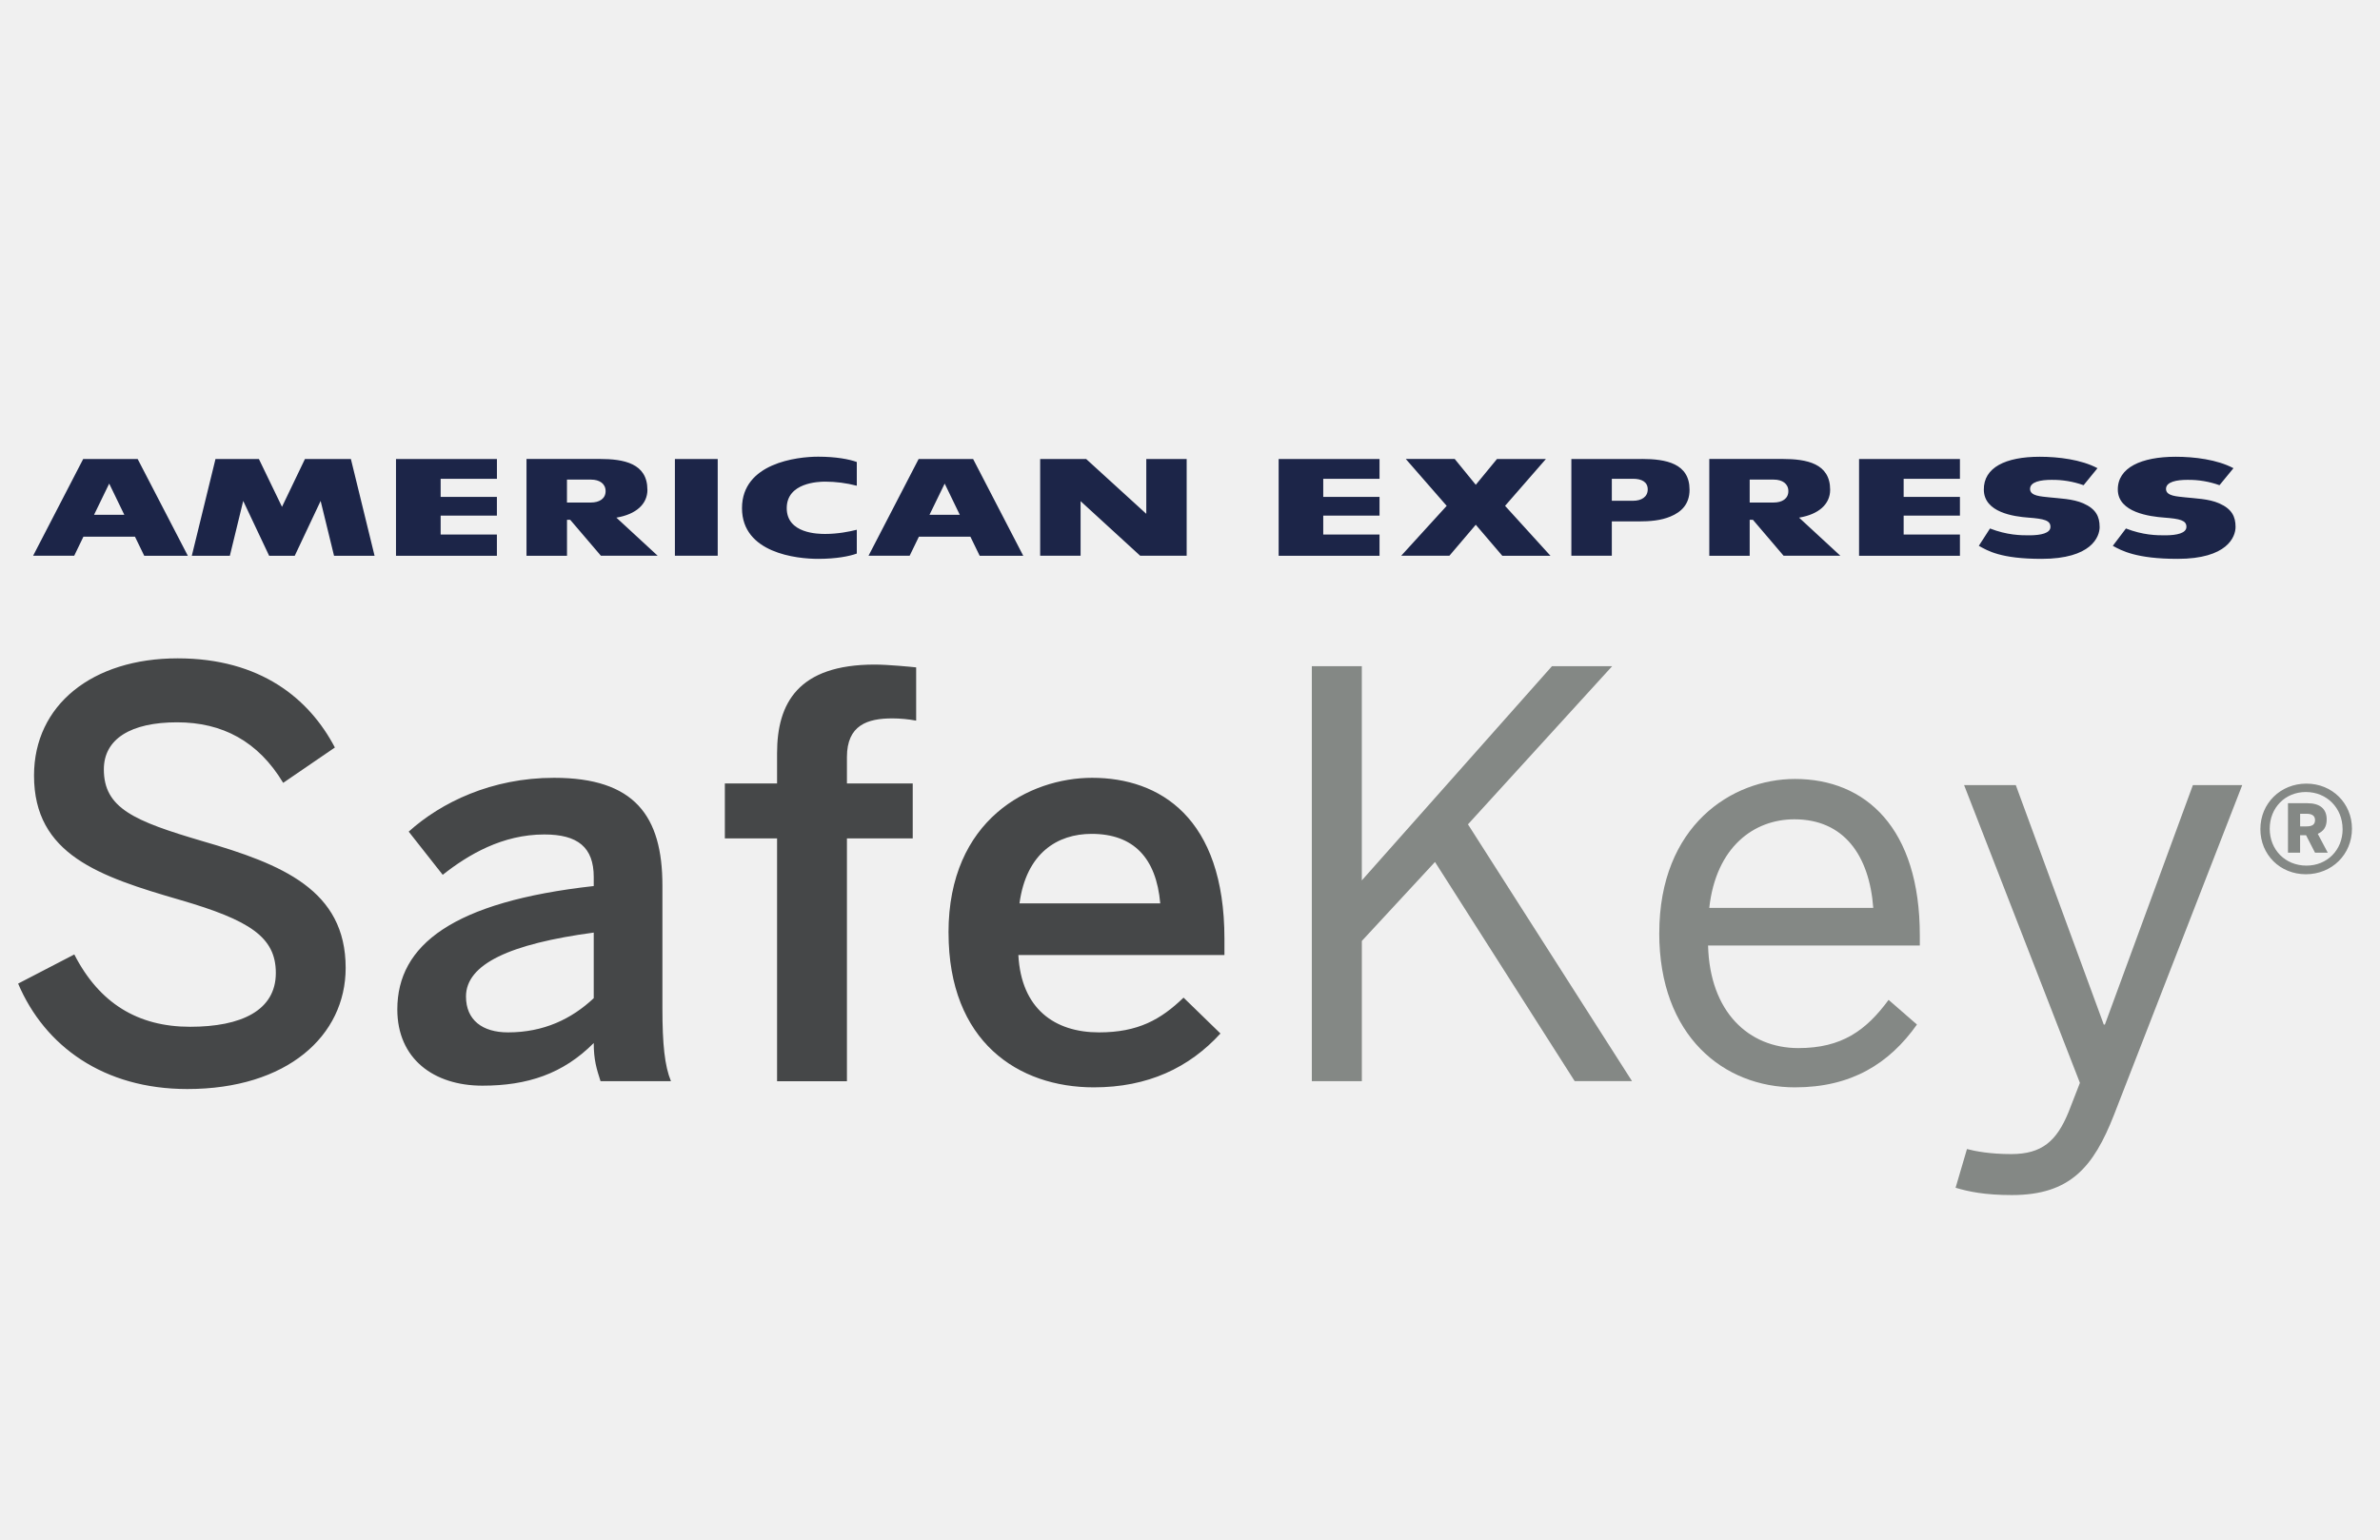
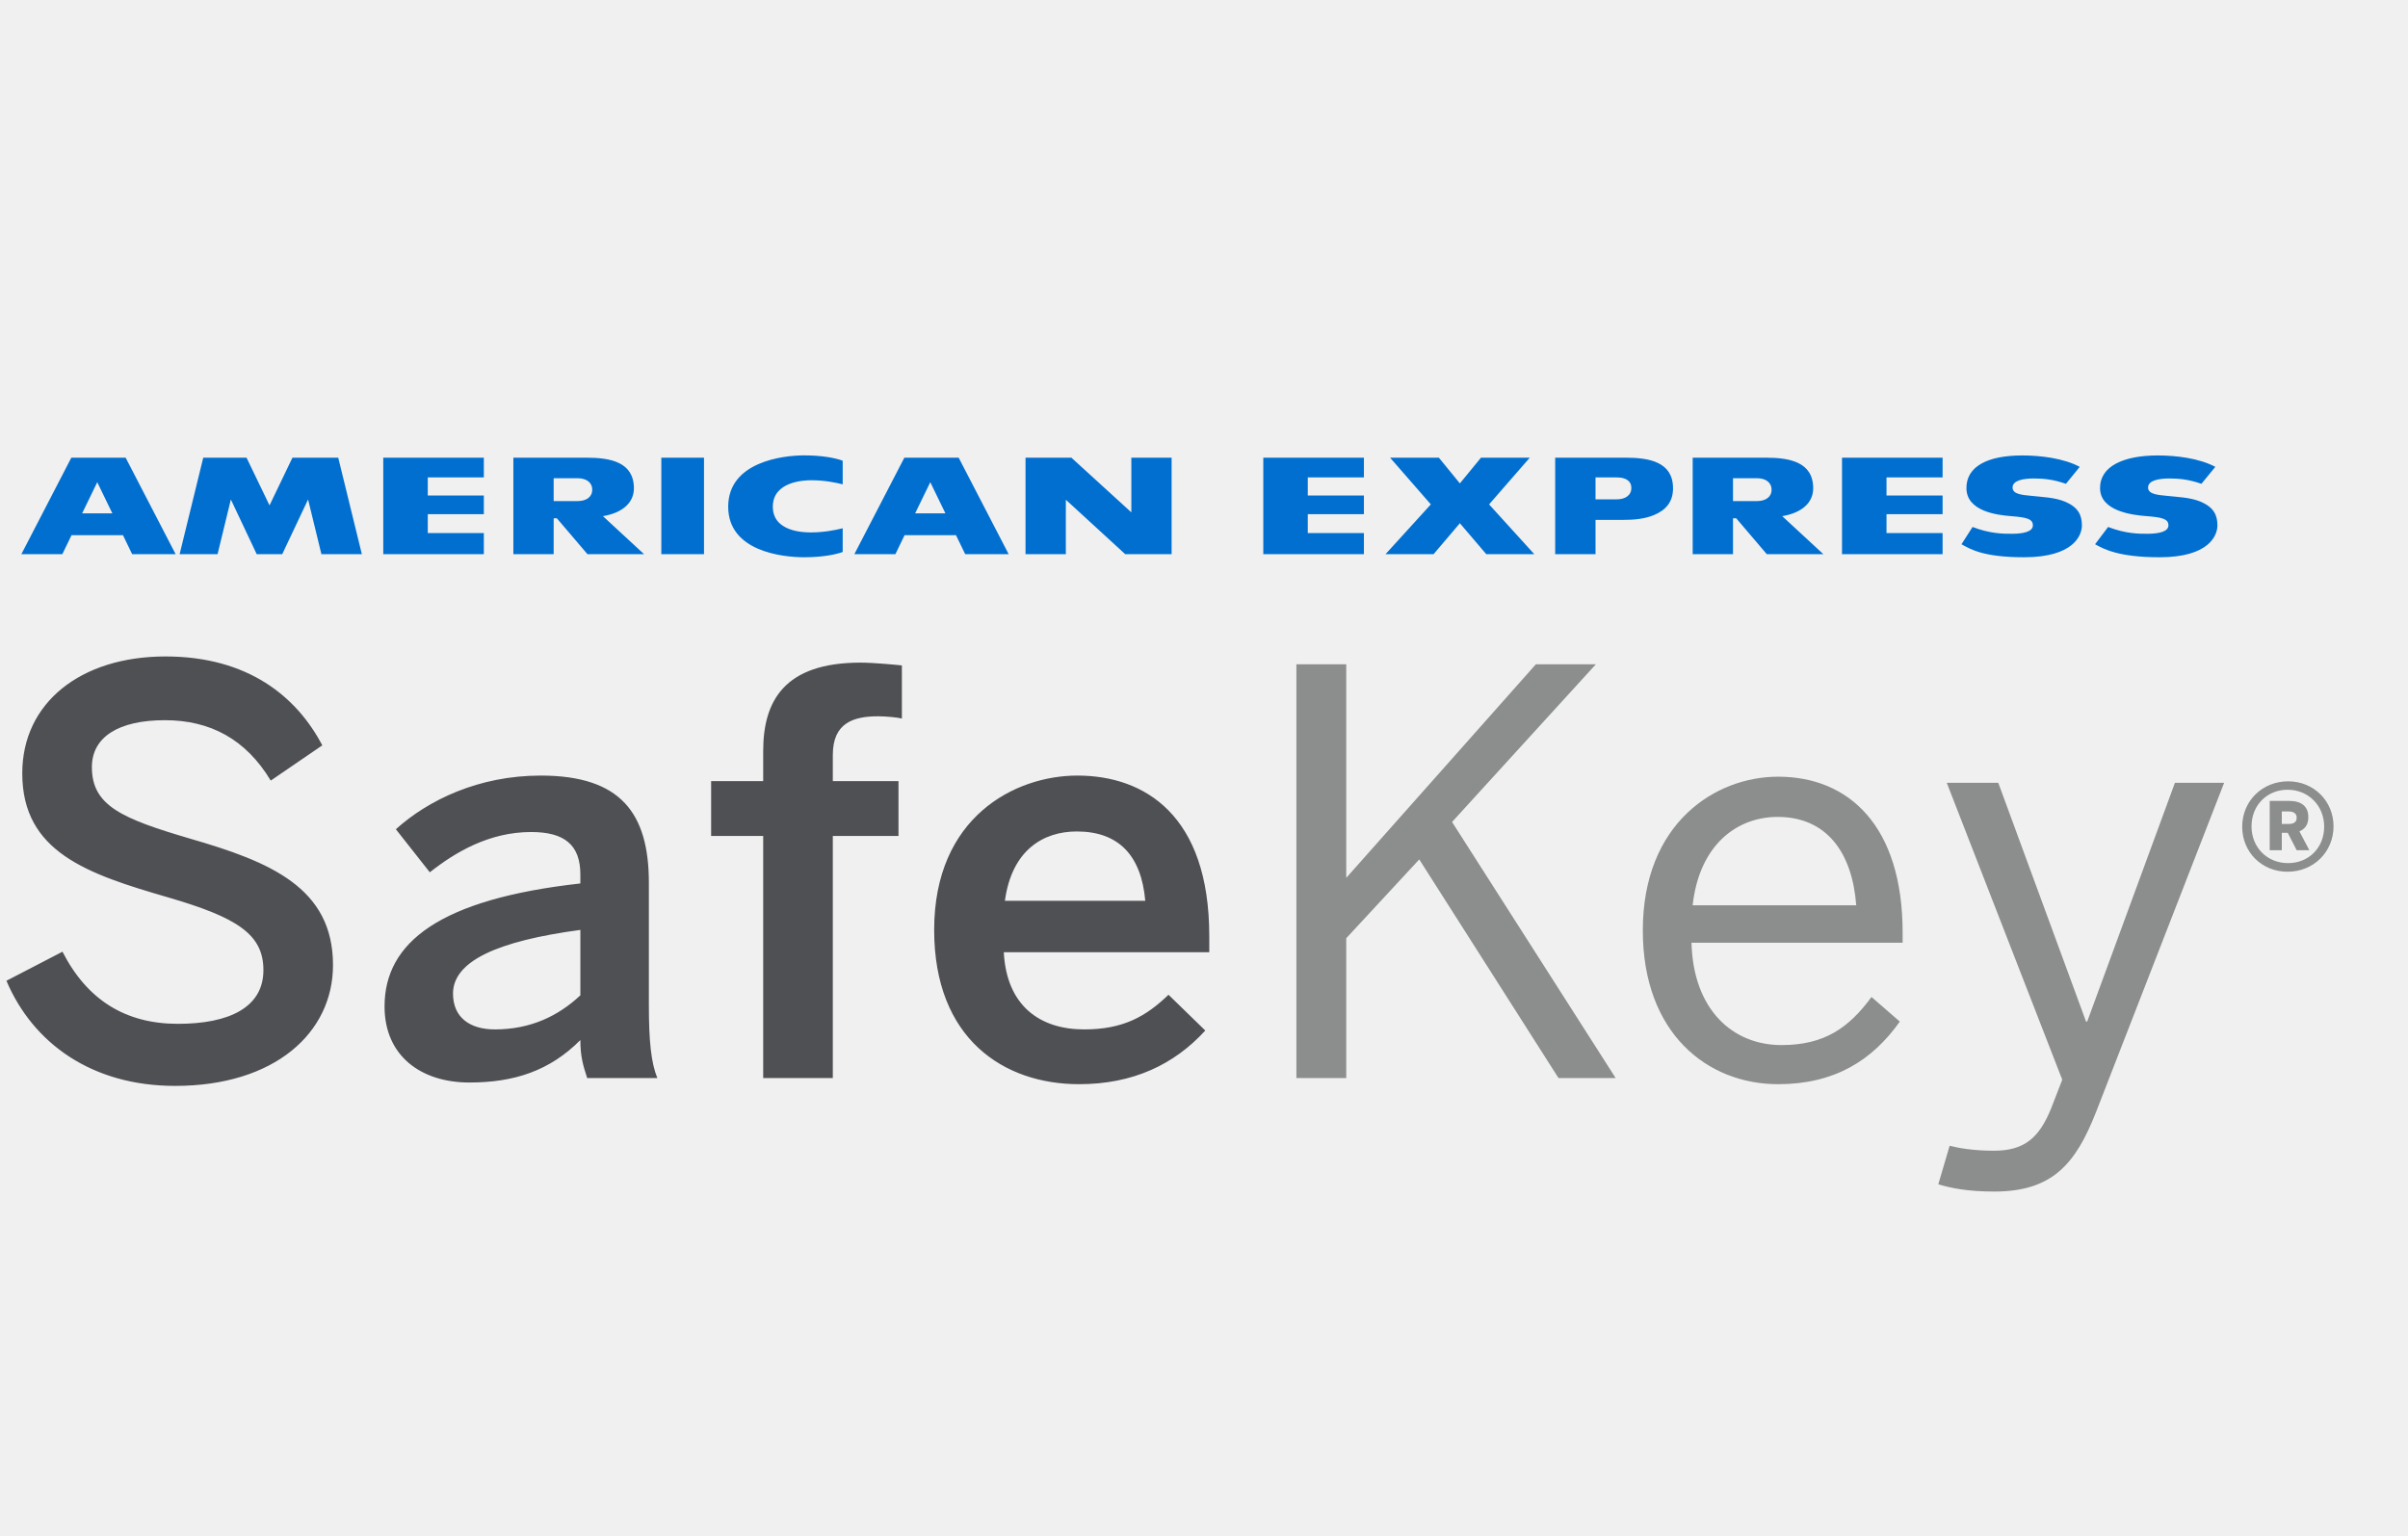
- <svg xmlns="http://www.w3.org/2000/svg" width="68" height="44" fill="none">
-   <g clip-path="url(#clip0)" fill-rule="evenodd" clip-rule="evenodd">
-     <path d="M33.15 25.817c-.113-1.297-.761-1.987-1.962-1.987-.973 0-1.865.545-2.06 1.987h4.023zm-6.05.834c0-3.238 2.32-4.423 4.104-4.423 1.93 0 3.78 1.137 3.78 4.599v.465h-5.888c.081 1.538 1.038 2.211 2.303 2.211 1.12 0 1.768-.368 2.417-.993l1.054 1.025c-.892.978-2.076 1.539-3.617 1.539-2.157 0-4.152-1.298-4.152-4.423zm-4.898 4.246V23.96H20.71v-1.571h1.492v-.865c0-1.426.6-2.532 2.79-2.532.373 0 1.038.064 1.184.08v1.522a3.76 3.76 0 00-.681-.064c-.713 0-1.297.193-1.297 1.106v.753h1.88v1.57h-1.88v6.94h-1.996zm-5.238-2.371v-1.875c-2.385.32-3.65.897-3.65 1.827 0 .673.47 1.025 1.2 1.025 1.023 0 1.817-.384 2.45-.977zm-5.612.32c0-1.843 1.59-3.077 5.612-3.525v-.257c0-.849-.454-1.217-1.411-1.217-1.2 0-2.174.577-2.904 1.153l-.972-1.234c.924-.833 2.367-1.538 4.152-1.538 2.303 0 3.097 1.09 3.097 3.077v3.51c0 1.025.065 1.65.244 2.082h-2.012c-.113-.352-.194-.608-.194-1.09-.876.882-1.898 1.219-3.18 1.219-1.394 0-2.432-.77-2.432-2.18zM.518 28.109l1.605-.833c.713 1.394 1.816 2.067 3.309 2.067 1.46 0 2.449-.465 2.449-1.538 0-1.026-.746-1.507-2.725-2.084-2.32-.673-4.184-1.297-4.184-3.557 0-2.02 1.67-3.35 4.103-3.35 2.368 0 3.763 1.154 4.493 2.548l-1.477 1.01c-.713-1.186-1.735-1.73-3.032-1.73-1.33 0-2.092.48-2.092 1.345 0 1.107.859 1.475 2.821 2.052 2.271.657 4.088 1.394 4.088 3.621 0 1.94-1.671 3.462-4.525 3.462-2.384 0-4.071-1.218-4.833-3.013z" fill="#454748" />
-     <path d="M65.904 23.616c.154 0 .24-.05.24-.18 0-.123-.086-.18-.24-.18h-.186v.36h.186zm-.533-.662h.556c.347 0 .55.152.55.465 0 .22-.096.337-.255.41l.285.538h-.364l-.256-.499h-.17v.5h-.346v-1.414zm1.56.74c0-.6-.447-1.06-1.05-1.06-.59 0-1.032.449-1.032 1.049 0 .6.442 1.054 1.05 1.054.59 0 1.033-.443 1.033-1.043zm-2.349 0c0-.734.573-1.3 1.317-1.3.732 0 1.3.56 1.3 1.289 0 .734-.573 1.301-1.318 1.301-.737 0-1.299-.56-1.299-1.29zm-8.708 10.249l.325-1.106c.243.064.665.144 1.265.144.876 0 1.297-.369 1.638-1.202l.324-.833-3.309-8.51h1.477l2.514 6.843h.032l2.514-6.843h1.41L60.4 31.86c-.584 1.49-1.25 2.292-2.92 2.292-.762 0-1.232-.096-1.606-.209zm-2.352-7.997c-.113-1.507-.843-2.532-2.254-2.532-1.152 0-2.238.785-2.432 2.532h4.686zm-6.114.72c0-3.076 2.076-4.405 3.876-4.405 2.028 0 3.568 1.41 3.568 4.47v.289h-6.05c.049 1.907 1.168 2.932 2.58 2.932 1.232 0 1.93-.497 2.578-1.378l.81.705c-.794 1.122-1.88 1.795-3.486 1.795-2.027 0-3.877-1.459-3.877-4.407zm-9.927 4.232V19.038h1.428v6.122l5.433-6.122h1.72l-4.12 4.52 4.687 7.338h-1.638L41 24.633 38.91 26.89v4.007H37.48z" fill="#848885" />
-     <path d="M46.66 14.311h-.608v-.628h.61c.242 0 .416.088.416.303s-.18.325-.419.325zm.25-1.194h-2.014v2.765h1.156v-.981h.755c.35 0 .648-.027.92-.14.315-.13.546-.356.546-.765 0-.754-.673-.88-1.362-.88zm-10.377 0h2.882v.566h-1.608v.518h1.608v.535h-1.608v.54h1.608v.607h-2.882v-2.766zm-9.976 1.595l.434-.892.432.892h-.866zm-.31-1.595l-1.432 2.765h1.175l.264-.544h1.472l.265.545h1.245l-1.433-2.766h-1.555zm6.504 0h1.154v2.765h-1.328l-1.703-1.56v1.56h-1.155v-2.765h1.314l1.718 1.567v-1.567zm17.925 1.244h-.685v-.655h.688c.244 0 .417.116.417.33 0 .216-.179.325-.42.325zm1.614-.365c0-.754-.672-.88-1.36-.88h-2.093v2.767h1.154v-1.028h.093l.876 1.027h1.622l-1.18-1.089c.567-.095.888-.388.888-.797zm11.583 1.062c0 .282-.233.913-1.657.913-1.173 0-1.6-.234-1.85-.373l.375-.495c.49.19.873.198 1.151.195.298-.004.574-.058.577-.239.004-.188-.184-.233-.63-.267-.415-.031-1.323-.145-1.33-.796-.007-.634.674-.943 1.654-.943.532 0 1.187.08 1.65.327l-.399.486a2.612 2.612 0 00-.917-.153c-.301 0-.611.053-.611.26 0 .206.32.213.548.24.293.033.67.039.973.172.362.16.466.38.466.673zm-3.883 0c0 .282-.235.913-1.66.913-1.17 0-1.542-.234-1.792-.373l.319-.495c.49.19.874.198 1.152.195.297-.004.574-.058.575-.239.004-.188-.184-.233-.631-.267-.413-.031-1.266-.145-1.272-.796-.008-.634.617-.943 1.599-.943.53 0 1.186.08 1.648.327l-.397.486a2.625 2.625 0 00-.918-.153c-.302 0-.611.053-.611.26 0 .206.32.213.549.24.292.033.668.039.973.172.362.16.465.38.465.673zm-6.874-1.941h2.882v.566H54.39v.518h1.608v.535H54.39v.54h1.608v.607h-2.882v-2.766zm-10.114 1.339l1.297 1.427h-1.376l-.758-.887-.754.886h-1.377l1.3-1.426-1.169-1.34h1.398l.602.738.606-.737h1.398l-1.167 1.339zm-32.977-1.34l.677 2.767H9.544l-.383-1.568-.74 1.568H7.69l-.741-1.568-.382 1.568H5.48l.677-2.766h1.24l.66 1.367.656-1.367h1.312zm-7.338 1.596l.433-.892.432.892h-.865zm-.31-1.595L.946 15.882H2.12l.263-.544h1.474l.264.545h1.246l-1.434-2.766H2.378zm8.938 0h2.883v.566H12.59v.518h1.607v.535H12.59v.54h1.607v.607h-2.883v-2.766zm7.968 2.765h1.223v-2.765h-1.223v2.765zm4.091-2.831c.514 0 .896.074 1.106.152v.678a3.616 3.616 0 00-.904-.117c-.193 0-1.098.029-1.098.758 0 .73.905.737 1.098.737.355 0 .69-.065.904-.12v.68c-.21.078-.592.152-1.105.152-.605 0-2.175-.162-2.175-1.449 0-1.287 1.57-1.471 2.175-1.471zm-6.49 1.31h-.685v-.655h.688c.242 0 .416.116.416.33 0 .216-.18.325-.42.325zm1.613-.365c0-.754-.672-.88-1.36-.88h-2.094v2.767H16.2v-1.028h.092l.877 1.027h1.622l-1.18-1.089c.565-.095.887-.388.887-.797z" fill="#1C2548" />
-   </g>
-   <defs>
-     <clipPath id="clip0">
-       <path fill="#fff" transform="translate(.334)" d="M0 0h67.1v44H0z" />
-     </clipPath>
-   </defs>
+ <svg xmlns="http://www.w3.org/2000/svg" width="69" height="44" viewBox="0 0 69 44" fill="none">
+   <path fill-rule="evenodd" clip-rule="evenodd" d="M32.817 25.817C32.704 24.519 32.055 23.83 30.855 23.83C29.882 23.83 28.99 24.375 28.795 25.817H32.817ZM26.768 26.651C26.768 23.413 29.087 22.228 30.871 22.228C32.801 22.228 34.651 23.365 34.651 26.827V27.291H28.763C28.844 28.83 29.801 29.503 31.066 29.503C32.185 29.503 32.834 29.134 33.483 28.51L34.537 29.535C33.644 30.513 32.461 31.073 30.92 31.073C28.763 31.073 26.768 29.776 26.768 26.651ZM21.869 30.897V23.959H20.377V22.388H21.869V21.523C21.869 20.096 22.469 18.991 24.659 18.991C25.032 18.991 25.697 19.055 25.843 19.071V20.593C25.713 20.561 25.389 20.529 25.162 20.529C24.448 20.529 23.864 20.722 23.864 21.635V22.388H25.746V23.959H23.864V30.897H21.869ZM16.63 28.526V26.651C14.246 26.971 12.981 27.548 12.981 28.477C12.981 29.151 13.451 29.503 14.181 29.503C15.204 29.503 15.998 29.118 16.63 28.526ZM11.019 28.846C11.019 27.003 12.608 25.769 16.63 25.32V25.064C16.63 24.215 16.176 23.846 15.22 23.846C14.019 23.846 13.046 24.423 12.316 25L11.343 23.766C12.268 22.933 13.711 22.228 15.495 22.228C17.798 22.228 18.593 23.317 18.593 25.304V28.814C18.593 29.84 18.658 30.465 18.836 30.897H16.825C16.712 30.544 16.63 30.288 16.63 29.808C15.755 30.689 14.733 31.025 13.451 31.025C12.056 31.025 11.019 30.256 11.019 28.846ZM0.184 28.109L1.79 27.276C2.503 28.67 3.606 29.343 5.098 29.343C6.558 29.343 7.548 28.878 7.548 27.804C7.548 26.779 6.802 26.298 4.823 25.721C2.503 25.048 0.638 24.423 0.638 22.163C0.638 20.145 2.309 18.814 4.742 18.814C7.109 18.814 8.504 19.968 9.235 21.362L7.758 22.372C7.045 21.186 6.023 20.641 4.726 20.641C3.396 20.641 2.633 21.122 2.633 21.987C2.633 23.093 3.493 23.461 5.455 24.038C7.726 24.696 9.542 25.433 9.542 27.66C9.542 29.599 7.872 31.122 5.018 31.122C2.633 31.122 0.946 29.903 0.184 28.109Z" fill="#4F5054" />
+   <path fill-rule="evenodd" clip-rule="evenodd" d="M65.571 23.615C65.724 23.615 65.81 23.565 65.81 23.436C65.81 23.313 65.724 23.256 65.571 23.256H65.384V23.615H65.571ZM65.038 22.954H65.594C65.941 22.954 66.144 23.105 66.144 23.419C66.144 23.638 66.048 23.756 65.889 23.828L66.173 24.367H65.81L65.554 23.868H65.384V24.367H65.038V22.954ZM66.598 23.694C66.598 23.094 66.15 22.634 65.548 22.634C64.958 22.634 64.516 23.082 64.516 23.683C64.516 24.282 64.958 24.737 65.566 24.737C66.156 24.737 66.598 24.294 66.598 23.694ZM64.249 23.694C64.249 22.959 64.822 22.393 65.566 22.393C66.298 22.393 66.866 22.954 66.866 23.683C66.866 24.417 66.293 24.984 65.548 24.984C64.811 24.984 64.249 24.423 64.249 23.694ZM55.541 33.942L55.866 32.837C56.109 32.9 56.531 32.98 57.13 32.98C58.007 32.98 58.428 32.612 58.769 31.779L59.093 30.945L55.784 22.436H57.26L59.775 29.279H59.807L62.321 22.436H63.731L60.066 31.859C59.483 33.349 58.817 34.15 57.147 34.15C56.385 34.15 55.914 34.054 55.541 33.942ZM53.189 25.945C53.076 24.439 52.346 23.413 50.935 23.413C49.783 23.413 48.696 24.199 48.502 25.945H53.189ZM47.074 26.666C47.074 23.59 49.15 22.26 50.951 22.26C52.978 22.26 54.519 23.67 54.519 26.731V27.019H48.469C48.518 28.926 49.637 29.952 51.048 29.952C52.281 29.952 52.978 29.455 53.627 28.574L54.438 29.279C53.643 30.401 52.557 31.073 50.951 31.073C48.923 31.073 47.074 29.615 47.074 26.666ZM37.148 30.897V19.039H38.576V25.16L44.009 19.039H45.728L41.608 23.558L46.296 30.897H44.658L40.668 24.631L38.576 26.89V30.897H37.148Z" fill="#8B8E8D" />
+   <path fill-rule="evenodd" clip-rule="evenodd" d="M46.326 14.311C46.085 14.311 45.719 14.311 45.719 14.311V13.683C45.719 13.683 46.25 13.683 46.328 13.683C46.57 13.683 46.745 13.771 46.745 13.986C46.745 14.201 46.565 14.311 46.326 14.311ZM46.578 13.117C46.349 13.117 46.034 13.117 45.719 13.117C45.138 13.117 44.563 13.117 44.563 13.117V15.883H45.719V14.901C45.719 14.901 46.145 14.901 46.474 14.901C46.824 14.901 47.122 14.874 47.393 14.762C47.709 14.631 47.94 14.405 47.94 13.996C47.94 13.242 47.267 13.117 46.578 13.117ZM36.199 13.117H39.082V13.683H37.474V14.201H39.082V14.736H37.474V15.277H39.082V15.883H36.199V13.117ZM26.223 14.712L26.657 13.82L27.09 14.712H26.223ZM25.914 13.117L24.481 15.883H25.657L25.92 15.338H27.393L27.658 15.883H28.903L27.47 13.117H25.914ZM32.418 13.117H33.572V15.883H32.243L30.541 14.322V15.883H29.386V13.117H30.7L32.418 14.684V13.117ZM50.343 14.361C50.104 14.361 49.658 14.361 49.658 14.361V13.706C49.658 13.706 50.268 13.706 50.346 13.706C50.589 13.706 50.763 13.822 50.763 14.037C50.763 14.252 50.584 14.361 50.343 14.361ZM51.956 13.996C51.956 13.242 51.285 13.117 50.596 13.117C50.354 13.117 50.003 13.117 49.658 13.117C49.072 13.117 48.503 13.117 48.503 13.117V15.883H49.658V14.855H49.751L50.627 15.883H52.248L51.069 14.793C51.635 14.698 51.956 14.405 51.956 13.996ZM63.539 15.059C63.539 15.34 63.307 15.971 61.882 15.971C60.71 15.971 60.283 15.737 60.033 15.598L60.407 15.103C60.898 15.293 61.281 15.301 61.559 15.298C61.856 15.294 62.133 15.24 62.135 15.059C62.139 14.871 61.951 14.826 61.505 14.792C61.09 14.761 60.182 14.647 60.176 13.996C60.168 13.362 60.85 13.053 61.83 13.053C62.362 13.053 63.017 13.134 63.479 13.38L63.081 13.866C62.72 13.74 62.442 13.713 62.164 13.713C61.862 13.713 61.552 13.767 61.552 13.973C61.552 14.179 61.873 14.186 62.101 14.212C62.394 14.246 62.77 14.252 63.074 14.385C63.436 14.545 63.539 14.765 63.539 15.059ZM59.656 15.059C59.656 15.34 59.422 15.971 57.998 15.971C56.826 15.971 56.455 15.737 56.205 15.598L56.523 15.103C57.013 15.293 57.398 15.301 57.675 15.298C57.973 15.294 58.25 15.24 58.251 15.059C58.254 14.871 58.066 14.826 57.619 14.792C57.207 14.761 56.354 14.647 56.347 13.996C56.34 13.362 56.965 13.053 57.947 13.053C58.477 13.053 59.133 13.134 59.594 13.38L59.198 13.866C58.835 13.74 58.558 13.713 58.279 13.713C57.977 13.713 57.669 13.767 57.669 13.973C57.669 14.179 57.988 14.186 58.217 14.212C58.51 14.246 58.886 14.252 59.191 14.385C59.552 14.545 59.656 14.765 59.656 15.059ZM52.782 13.117H55.664V13.683H54.057V14.201H55.664V14.736H54.057V15.277H55.664V15.883H52.782V13.117ZM42.669 14.456L43.965 15.883H42.589L41.832 14.996L41.078 15.883H39.701L41 14.456L39.832 13.117H41.23L41.832 13.854L42.437 13.117H43.835L42.669 14.456ZM9.692 13.117L10.369 15.883H9.21L8.828 14.315L8.087 15.883H7.356L6.615 14.315L6.234 15.883H5.147L5.824 13.117H7.064L7.723 14.484L8.38 13.117H9.692ZM2.354 14.712L2.787 13.82L3.219 14.712H2.354ZM2.044 13.117L0.612 15.883H1.786L2.05 15.338H3.523L3.787 15.883H5.033L3.6 13.117H2.044ZM10.982 13.117H13.864V13.683H12.258V14.201H13.864V14.736H12.258V15.277H13.864V15.883H10.982V13.117ZM18.95 15.883H20.173V13.117H18.95V15.883ZM23.041 13.051C23.555 13.051 23.937 13.125 24.147 13.204V13.881C23.933 13.828 23.631 13.764 23.242 13.764C23.05 13.764 22.145 13.793 22.145 14.522C22.145 15.251 23.05 15.259 23.242 15.259C23.597 15.259 23.933 15.194 24.147 15.14V15.82C23.937 15.897 23.555 15.971 23.041 15.971C22.436 15.971 20.866 15.81 20.866 14.522C20.866 13.235 22.436 13.051 23.041 13.051ZM16.55 14.361C16.311 14.361 15.865 14.361 15.865 14.361V13.706C15.865 13.706 16.475 13.706 16.553 13.706C16.796 13.706 16.97 13.822 16.97 14.037C16.97 14.252 16.79 14.361 16.55 14.361ZM18.164 13.996C18.164 13.242 17.492 13.117 16.803 13.117C16.561 13.117 16.211 13.117 15.865 13.117C15.28 13.117 14.71 13.117 14.71 13.117V15.883H15.865V14.855H15.957L16.834 15.883H18.456L17.277 14.793C17.842 14.698 18.164 14.405 18.164 13.996Z" fill="#016FD0" />
</svg>
